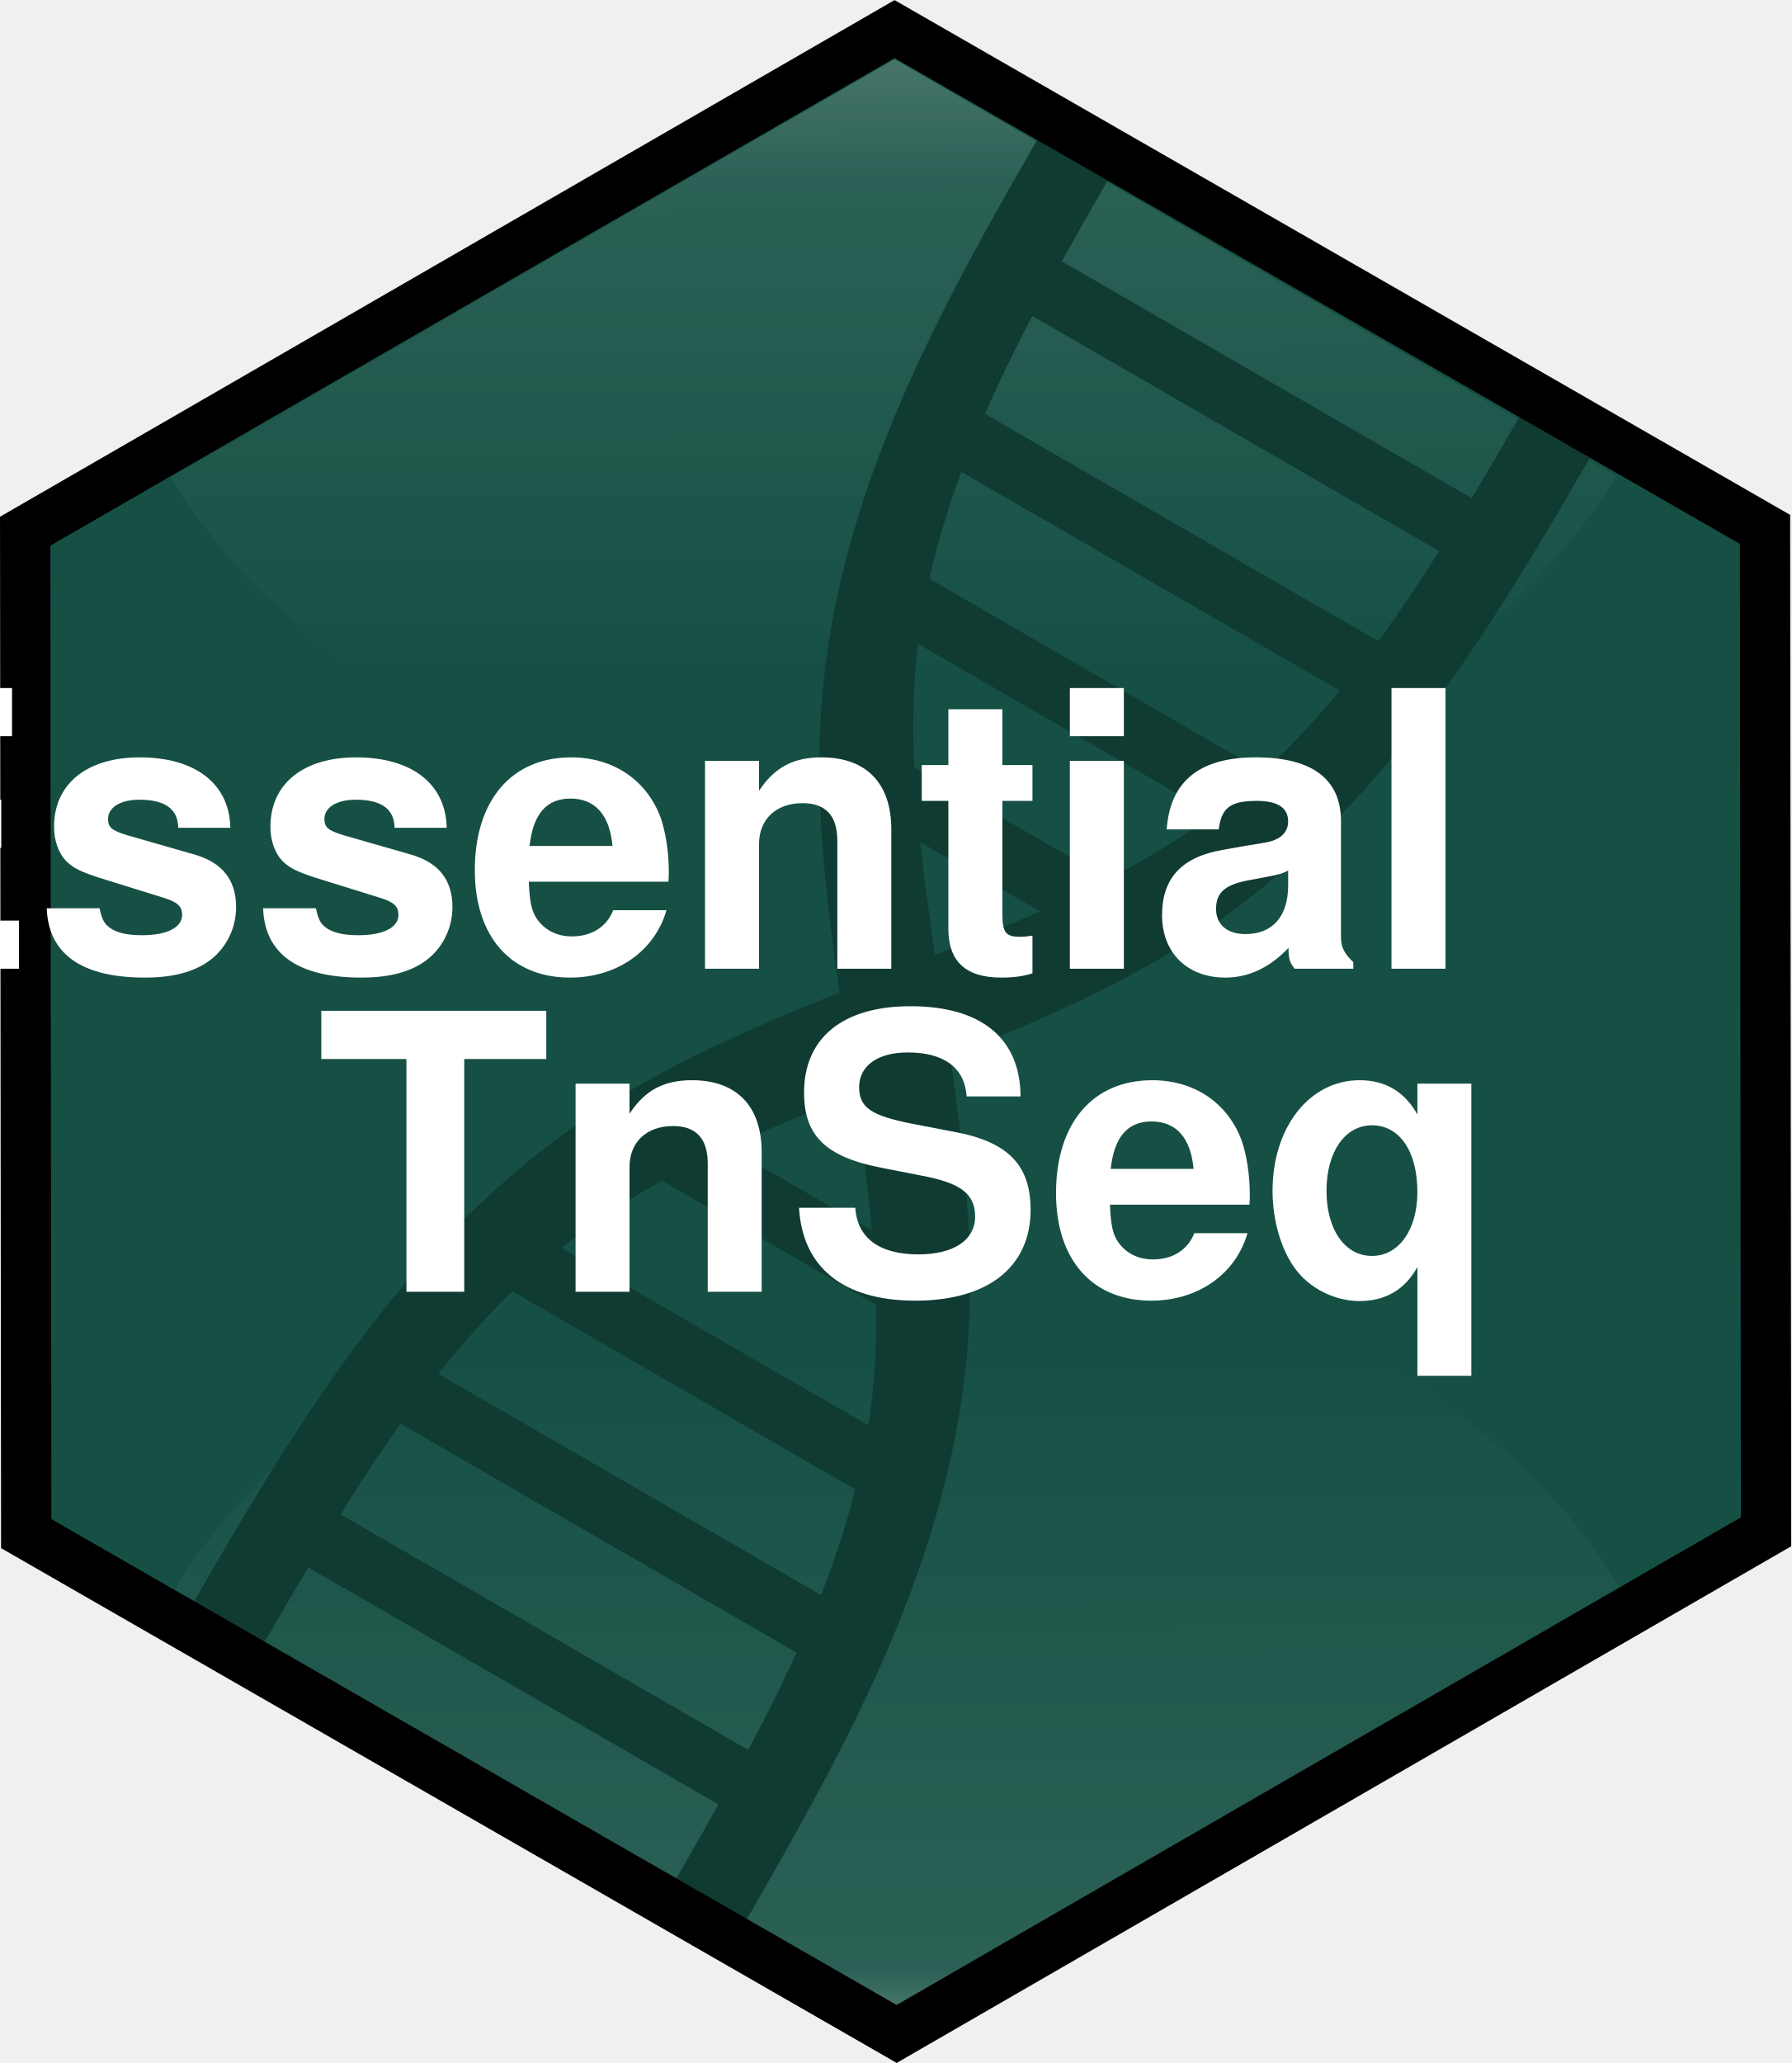
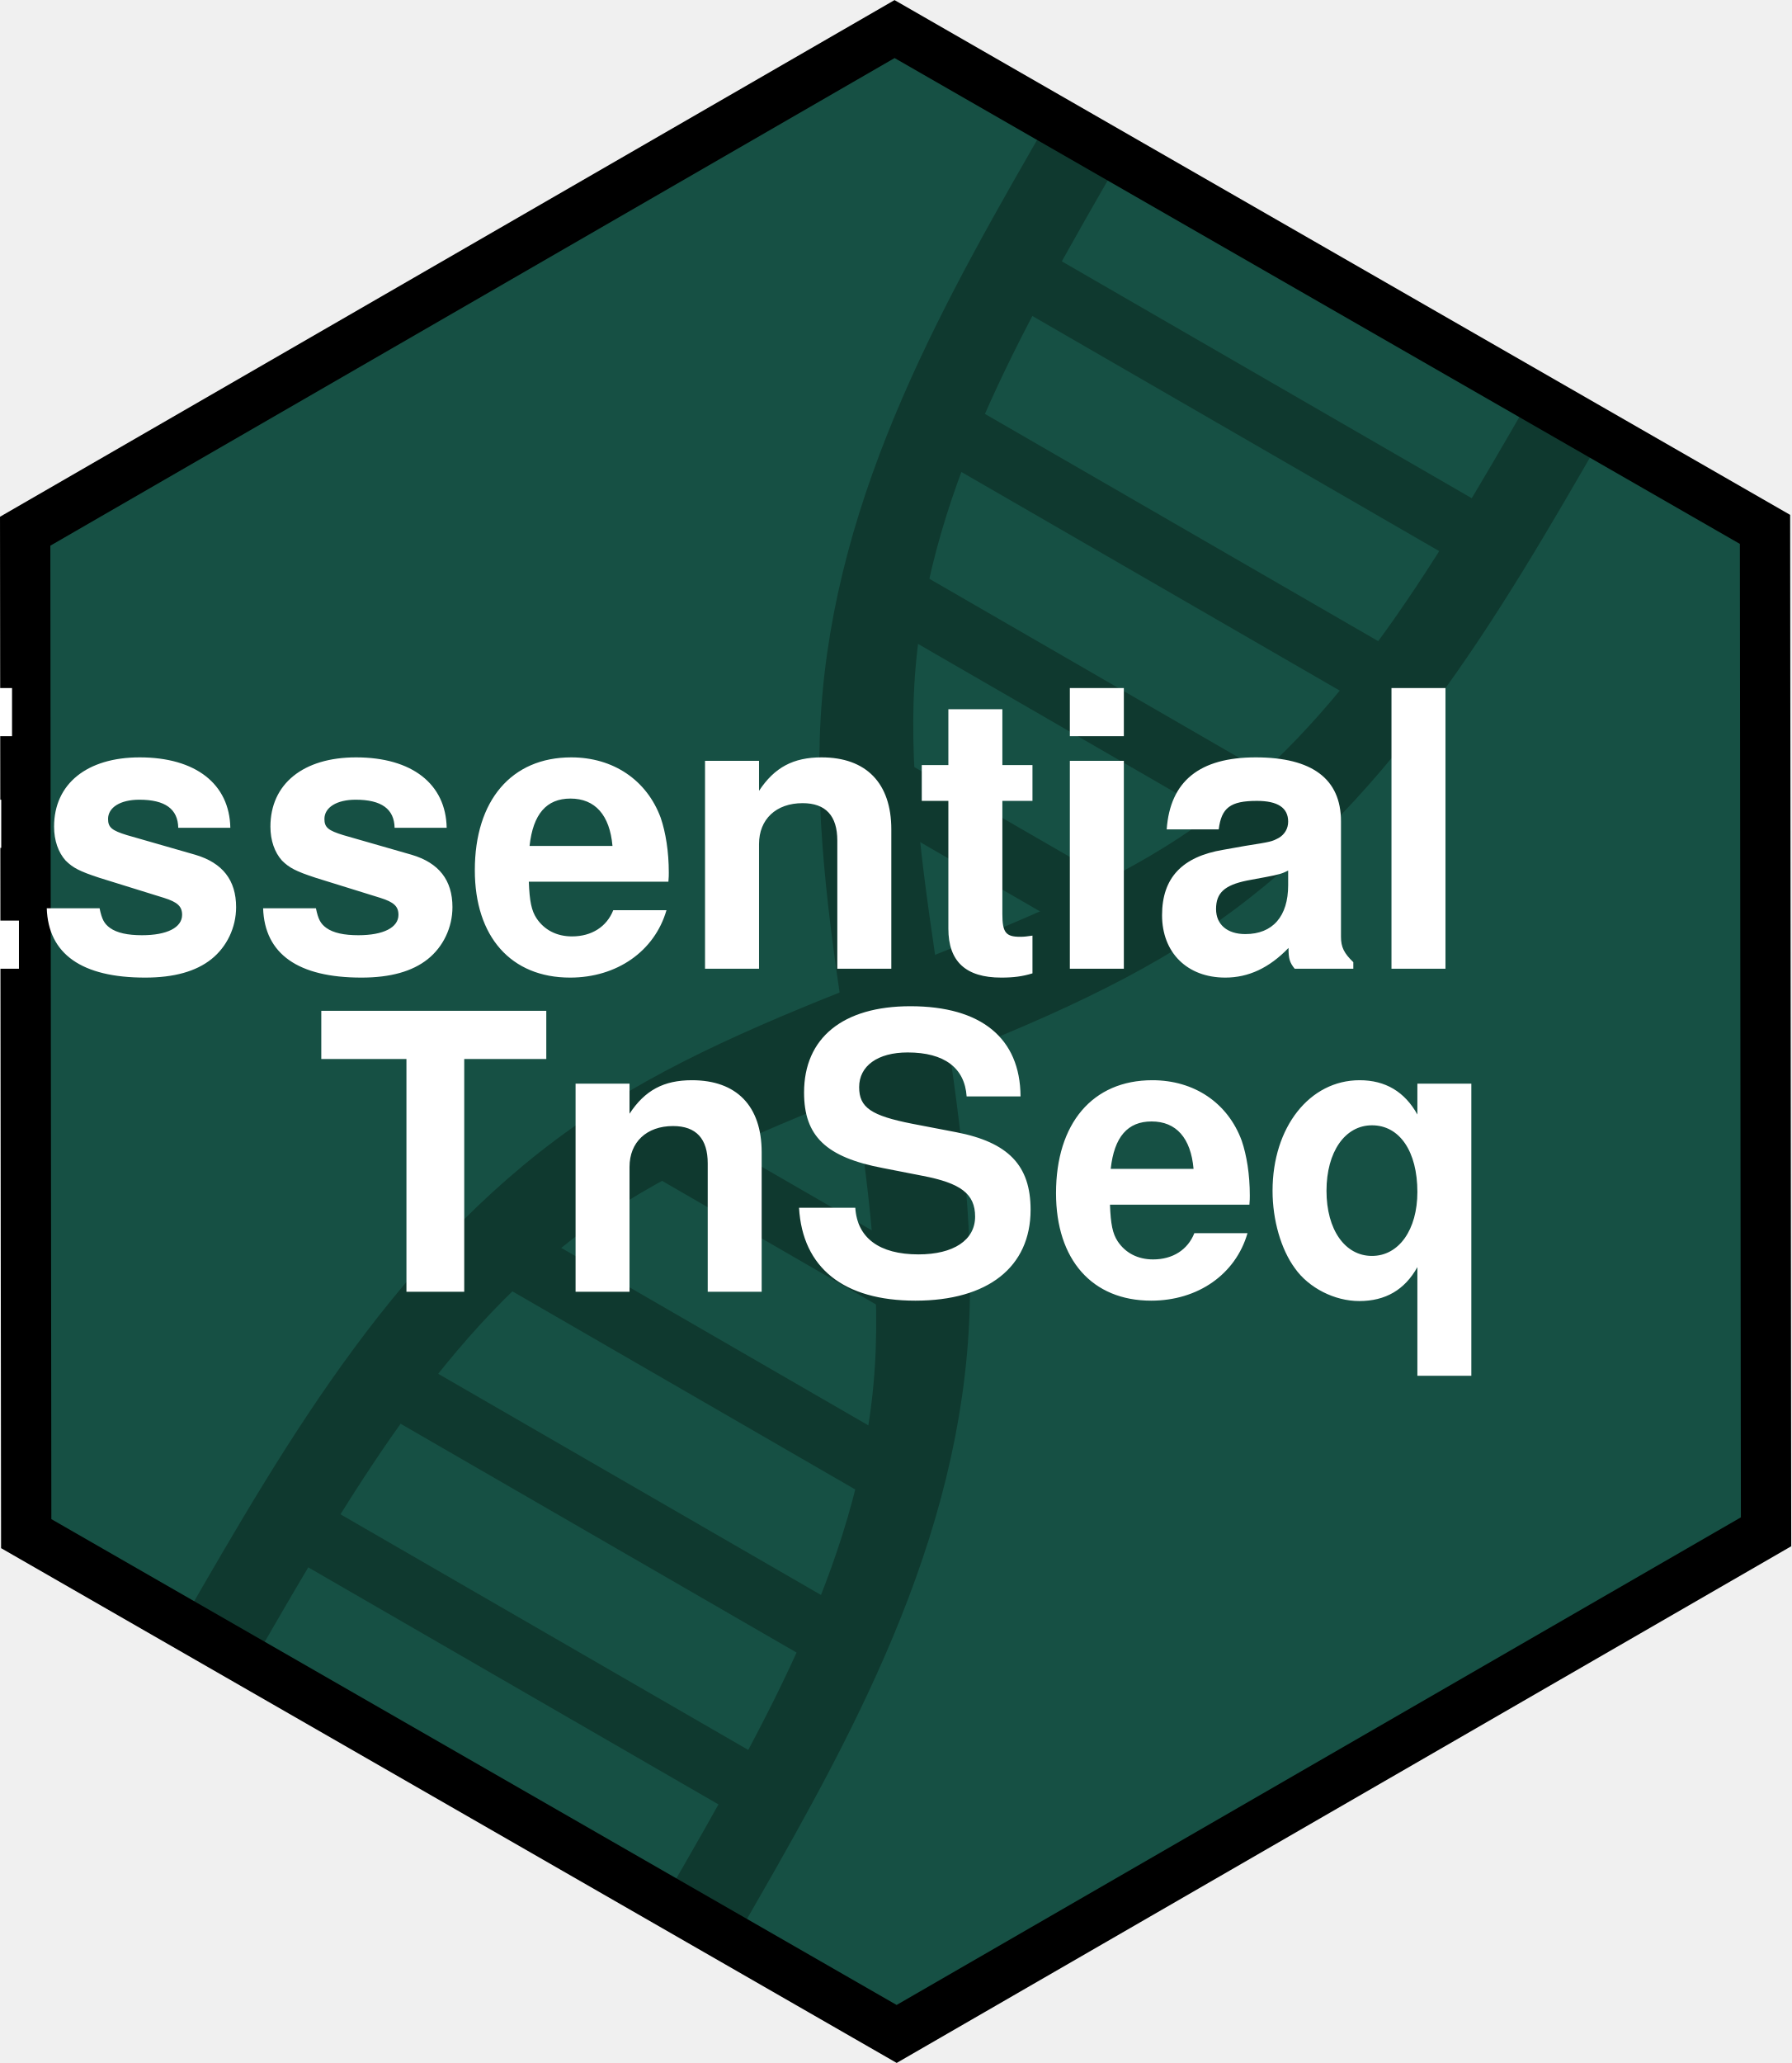
- <svg xmlns="http://www.w3.org/2000/svg" xmlns:xlink="http://www.w3.org/1999/xlink" height="8.55in" width="7.425in" version="1.1" viewBox="0 0 712.822 820.761" data-name="logo-dark" id="logo-dark">
+ <svg xmlns="http://www.w3.org/2000/svg" id="logo-dark" data-name="logo-dark" viewBox="0 0 712.822 820.761" version="1.1" width="7.425in" height="8.55in">
  <defs id="defs4">
-     <linearGradient id="linearGradient883" gradientUnits="userSpaceOnUse" x1="366.135" y1="974.39" x2="367.435" y2="510.87" gradientTransform="matrix(1,0,0,-1,0,852)">
-       <stop offset="0" style="stop-color:#FFFFFF;stop-opacity:0.83" id="stop877" />
-       <stop offset="0.057" style="stop-color:#FFFFFF;stop-opacity:0.37" id="stop879" />
-       <stop offset="1" style="stop-color:#FFFFFF;stop-opacity:0" id="stop881" />
+     <linearGradient gradientTransform="matrix(1,0,0,-1,0,852)" y2="510.87" x2="367.435" y1="974.39" x1="366.135" gradientUnits="userSpaceOnUse" id="linearGradient883">
+       <stop id="stop877" style="stop-color:#FFFFFF;stop-opacity:0.83" offset="0" />
+       <stop id="stop879" style="stop-color:#FFFFFF;stop-opacity:0.37" offset="0.057" />
+       <stop id="stop881" style="stop-color:#FFFFFF;stop-opacity:0" offset="1" />
    </linearGradient>
    <style id="style2">  
  .arch-path {
    fill: #323232;
  }
</style>
-     <linearGradient gradientTransform="matrix(1,0,0,-1,0,852)" y2="510.87" x2="367.435" y1="974.39" x1="366.135" gradientUnits="userSpaceOnUse" id="SVGID_1_">
-       <stop id="stop8" style="stop-color:#FFFFFF;stop-opacity:0.83" offset="0" />
-       <stop id="stop10" style="stop-color:#FFFFFF;stop-opacity:0.37" offset="0.203" />
-       <stop id="stop12" style="stop-color:#FFFFFF;stop-opacity:0" offset="1" />
+     <linearGradient id="SVGID_1_" gradientUnits="userSpaceOnUse" x1="366.135" y1="974.39" x2="367.435" y2="510.87" gradientTransform="matrix(1,0,0,-1,0,852)">
+       <stop offset="0" style="stop-color:#FFFFFF;stop-opacity:0.83" id="stop8" />
+       <stop offset="0.203" style="stop-color:#FFFFFF;stop-opacity:0.37" id="stop10" />
+       <stop offset="1" style="stop-color:#FFFFFF;stop-opacity:0" id="stop12" />
    </linearGradient>
-     <linearGradient gradientTransform="translate(-46.17046,-154.8211)" gradientUnits="userSpaceOnUse" y2="420.397" x2="402.493" y1="178.355" x1="401.711" id="linearGradient837" xlink:href="#SVGID_1_" />
-     <linearGradient gradientUnits="userSpaceOnUse" y2="435.255" x2="402.493" y1="178.355" x1="401.711" id="linearGradient837-4" xlink:href="#linearGradient883" gradientTransform="rotate(180,379.4337,488.3207)" />
  </defs>
-   <path transform="matrix(11.21448,0,0,11.18946,928.6184,157.6031)" d="M -20.136,40.381 -50.987,58.236 -81.875,40.446 -81.912,4.801 -51.061,-13.054 -20.173,4.736 Z" id="path818" style="opacity:1;fill:#165044;fill-opacity:1;stroke:none;stroke-width:1.785;stroke-linecap:butt;stroke-miterlimit:4;stroke-dasharray:none;stroke-dashoffset:0;stroke-opacity:1" />
-   <path style="opacity:0.25;fill:url(#linearGradient837-4);fill-opacity:1;fill-rule:nonzero" id="path15-9" d="m 357.306,493.686 c -128.2,0 -238.6,57 -287.8,138.8 l 287.2,165.8 v 0 l 288.1,-166.4 c -49.4,-81.5 -159.5,-138.2 -287.5,-138.2 z" class="st1" />
-   <path style="opacity:0.25;fill:url(#linearGradient837);fill-opacity:1;fill-rule:nonzero" id="path15" d="m 355.391,328.134 c 128.2,0 238.6,-57 287.8,-138.8 l -287.2,-165.8 v 0 L 67.891,189.934 c 49.4,81.5 159.5,138.2 287.5,138.2 z" class="st1" />
-   <g transform="matrix(1.324137,0.7650217,-1.165087,2.019391,1714.536,802.9144)" id="g912" style="stroke:#103b32;stroke-width:0.757;stroke-opacity:1">
-     <path id="path892" d="m -969.651,269.679 h 139.583" style="fill:none;fill-opacity:1;stroke:#103b32;stroke-width:10.592;stroke-linecap:round;stroke-linejoin:round;stroke-miterlimit:4;stroke-dasharray:none;stroke-opacity:1" />
-     <path id="path894" d="m -934.071,182.35 h 67.641" style="fill:none;fill-opacity:1;stroke:#103b32;stroke-width:10.592;stroke-linecap:round;stroke-linejoin:round;stroke-miterlimit:4;stroke-dasharray:none;stroke-opacity:1" />
-     <path id="path896" d="m -958.313,211.46 h 117.297" style="fill:none;fill-opacity:1;stroke:#103b32;stroke-width:10.592;stroke-linecap:round;stroke-linejoin:round;stroke-miterlimit:4;stroke-dasharray:none;stroke-opacity:1" />
-     <path id="path898" d="M -968.478,240.57 H -831.828" style="fill:none;fill-opacity:1;stroke:#103b32;stroke-width:10.592;stroke-linecap:round;stroke-linejoin:round;stroke-miterlimit:4;stroke-dasharray:none;stroke-opacity:1" />
-     <path style="fill:none;fill-opacity:1;stroke:#103b32;stroke-width:10.592;stroke-linecap:round;stroke-linejoin:round;stroke-miterlimit:4;stroke-dasharray:none;stroke-opacity:1" d="m -969.651,22.93 h 139.583" id="path900" />
-     <path style="fill:none;fill-opacity:1;stroke:#103b32;stroke-width:10.592;stroke-linecap:round;stroke-linejoin:round;stroke-miterlimit:4;stroke-dasharray:none;stroke-opacity:1" d="m -934.071,110.259 h 67.641" id="path902" />
-     <path style="fill:none;fill-opacity:1;stroke:#103b32;stroke-width:10.592;stroke-linecap:round;stroke-linejoin:round;stroke-miterlimit:4;stroke-dasharray:none;stroke-opacity:1" d="m -958.313,81.149 h 117.297" id="path904" />
-     <path style="fill:none;fill-opacity:1;stroke:#103b32;stroke-width:10.592;stroke-linecap:round;stroke-linejoin:round;stroke-miterlimit:4;stroke-dasharray:none;stroke-opacity:1" d="M -968.478,52.039 H -831.828" id="path906" />
-     <path id="path908" d="m -826.234,-2.618 c 0,35.156 0,70.311 -24.123,101.815 -24.123,31.504 -72.365,59.357 -96.486,91.113 -24.121,31.756 -24.121,67.413 -24.121,103.07" style="fill:none;fill-opacity:1;stroke:#103b32;stroke-width:21.184;stroke-linecap:butt;stroke-linejoin:miter;stroke-miterlimit:4;stroke-dasharray:none;stroke-opacity:1" />
-     <path style="fill:none;stroke:#103b32;stroke-width:21.184;stroke-linecap:butt;stroke-linejoin:miter;stroke-miterlimit:4;stroke-dasharray:none;stroke-opacity:1" d="m -970.965,-2.765 c 0,35.205 0,70.409 24.123,101.938 24.123,31.529 72.365,59.382 96.486,91.138 24.121,31.756 24.121,67.413 24.121,103.07" id="path910" />
+   <path style="opacity:1;fill:#165044;fill-opacity:1;stroke:none;stroke-width:1.785;stroke-linecap:butt;stroke-miterlimit:4;stroke-dasharray:none;stroke-dashoffset:0;stroke-opacity:1" id="path818" d="M -20.136,40.381 -50.987,58.236 -81.875,40.446 -81.912,4.801 -51.061,-13.054 -20.173,4.736 Z" transform="matrix(11.21448,0,0,11.18946,928.6184,157.6031)" />
+   <g style="stroke:#0f392f;stroke-width:0.757;stroke-opacity:1" id="g912" transform="matrix(1.324137,0.7650217,-1.165087,2.019391,1714.536,802.9144)">
+     <path style="fill:none;fill-opacity:1;stroke:#0f392f;stroke-width:10.592;stroke-linecap:round;stroke-linejoin:round;stroke-miterlimit:4;stroke-dasharray:none;stroke-opacity:1" d="m -969.651,269.679 h 139.583" id="path892" />
+     <path style="fill:none;fill-opacity:1;stroke:#0f392f;stroke-width:10.592;stroke-linecap:round;stroke-linejoin:round;stroke-miterlimit:4;stroke-dasharray:none;stroke-opacity:1" d="m -934.071,182.35 h 67.641" id="path894" />
+     <path style="fill:none;fill-opacity:1;stroke:#0f392f;stroke-width:10.592;stroke-linecap:round;stroke-linejoin:round;stroke-miterlimit:4;stroke-dasharray:none;stroke-opacity:1" d="m -958.313,211.46 h 117.297" id="path896" />
+     <path style="fill:none;fill-opacity:1;stroke:#0f392f;stroke-width:10.592;stroke-linecap:round;stroke-linejoin:round;stroke-miterlimit:4;stroke-dasharray:none;stroke-opacity:1" d="M -968.478,240.57 H -831.828" id="path898" />
+     <path id="path900" d="m -969.651,22.93 h 139.583" style="fill:none;fill-opacity:1;stroke:#0f392f;stroke-width:10.592;stroke-linecap:round;stroke-linejoin:round;stroke-miterlimit:4;stroke-dasharray:none;stroke-opacity:1" />
+     <path id="path902" d="m -934.071,110.259 h 67.641" style="fill:none;fill-opacity:1;stroke:#0f392f;stroke-width:10.592;stroke-linecap:round;stroke-linejoin:round;stroke-miterlimit:4;stroke-dasharray:none;stroke-opacity:1" />
+     <path id="path904" d="m -958.313,81.149 h 117.297" style="fill:none;fill-opacity:1;stroke:#0f392f;stroke-width:10.592;stroke-linecap:round;stroke-linejoin:round;stroke-miterlimit:4;stroke-dasharray:none;stroke-opacity:1" />
+     <path id="path906" d="M -968.478,52.039 H -831.828" style="fill:none;fill-opacity:1;stroke:#0f392f;stroke-width:10.592;stroke-linecap:round;stroke-linejoin:round;stroke-miterlimit:4;stroke-dasharray:none;stroke-opacity:1" />
+     <path style="fill:none;fill-opacity:1;stroke:#0f392f;stroke-width:21.184;stroke-linecap:butt;stroke-linejoin:miter;stroke-miterlimit:4;stroke-dasharray:none;stroke-opacity:1" d="m -826.234,-2.618 c 0,35.156 0,70.311 -24.123,101.815 -24.123,31.504 -72.365,59.357 -96.486,91.113 -24.121,31.756 -24.121,67.413 -24.121,103.07" id="path908" />
+     <path id="path910" d="m -970.965,-2.765 c 0,35.205 0,70.409 24.123,101.938 24.123,31.529 72.365,59.382 96.486,91.138 24.121,31.756 24.121,67.413 24.121,103.07" style="fill:none;stroke:#0f392f;stroke-width:21.184;stroke-linecap:butt;stroke-linejoin:miter;stroke-miterlimit:4;stroke-dasharray:none;stroke-opacity:1" />
  </g>
-   <path style="opacity:1;fill:none;fill-opacity:1;stroke:#000000;stroke-width:1.785;stroke-linecap:butt;stroke-miterlimit:4;stroke-dasharray:none;stroke-dashoffset:0;stroke-opacity:1" id="path1010" d="M -20.136,40.381 -50.987,58.236 -81.875,40.446 -81.912,4.801 -51.061,-13.054 -20.173,4.736 Z" transform="matrix(11.21448,0,0,11.18946,928.6184,157.6031)" />
-   <g transform="translate(-44.25081,-156.0314)" id="g849">
-     <text transform="scale(0.9999226,1.000077)" xml:space="preserve" style="font-style:normal;font-variant:normal;font-weight:bold;font-stretch:normal;font-size:153.333px;line-height:1.25;font-family:Helvetica;-inkscape-font-specification:'Helvetica, Bold';font-variant-ligatures:normal;font-variant-caps:normal;font-variant-numeric:normal;font-variant-east-asian:normal;text-align:start;letter-spacing:0px;word-spacing:0px;writing-mode:lr-tb;text-anchor:start;fill:#ffffff;fill-opacity:1;stroke:none;stroke-width:3;stroke-miterlimit:4;stroke-dasharray:none" x="169.982" y="669.918" id="text843">
-       <tspan id="tspan841" x="169.982" y="669.918" style="font-style:normal;font-variant:normal;font-weight:bold;font-stretch:normal;font-size:153.333px;font-family:Helvetica;-inkscape-font-specification:'Helvetica, Bold';font-variant-ligatures:normal;font-variant-caps:normal;font-variant-numeric:normal;font-variant-east-asian:normal;fill:#ffffff;stroke:none;stroke-width:3;stroke-miterlimit:4;stroke-dasharray:none">TnSeq</tspan>
+   <path transform="matrix(11.21448,0,0,11.18946,928.6184,157.6031)" d="M -20.136,40.381 -50.987,58.236 -81.875,40.446 -81.912,4.801 -51.061,-13.054 -20.173,4.736 Z" id="path1010" style="opacity:1;fill:none;fill-opacity:1;stroke:#000000;stroke-width:1.785;stroke-linecap:butt;stroke-miterlimit:4;stroke-dasharray:none;stroke-dashoffset:0;stroke-opacity:1" />
+   <g id="g849" transform="translate(-44.25081,-156.0314)">
+     <text id="text843" y="669.918" x="169.982" style="font-style:normal;font-variant:normal;font-weight:bold;font-stretch:normal;font-size:153.333px;line-height:1.25;font-family:Helvetica;-inkscape-font-specification:'Helvetica, Bold';font-variant-ligatures:normal;font-variant-caps:normal;font-variant-numeric:normal;font-variant-east-asian:normal;text-align:start;letter-spacing:0px;word-spacing:0px;writing-mode:lr-tb;text-anchor:start;fill:#ffffff;fill-opacity:1;stroke:none;stroke-width:3;stroke-miterlimit:4;stroke-dasharray:none" xml:space="preserve" transform="scale(0.9999226,1.000077)">
+       <tspan style="font-style:normal;font-variant:normal;font-weight:bold;font-stretch:normal;font-size:153.333px;font-family:Helvetica;-inkscape-font-specification:'Helvetica, Bold';font-variant-ligatures:normal;font-variant-caps:normal;font-variant-numeric:normal;font-variant-east-asian:normal;fill:#ffffff;stroke:none;stroke-width:3;stroke-miterlimit:4;stroke-dasharray:none" y="669.918" x="169.982" id="tspan841">TnSeq</tspan>
    </text>
-     <text xml:space="preserve" style="font-style:normal;font-variant:normal;font-weight:bold;font-stretch:normal;font-size:153.333px;line-height:1.25;font-family:Helvetica;-inkscape-font-specification:'Helvetica, Bold';font-variant-ligatures:normal;font-variant-caps:normal;font-variant-numeric:normal;font-variant-east-asian:normal;text-align:center;letter-spacing:0px;word-spacing:0px;writing-mode:lr-tb;text-anchor:middle;fill:#ffffff;fill-opacity:1;stroke:none;stroke-width:3.234;stroke-miterlimit:4;stroke-dasharray:none" x="399.518" y="541.925" id="text819" transform="scale(1.000893,0.9991076)">
-       <tspan id="tspan839" x="399.518" y="541.925" style="font-style:normal;font-variant:normal;font-weight:bold;font-stretch:normal;font-size:153.333px;font-family:Helvetica;-inkscape-font-specification:'Helvetica, Bold';font-variant-ligatures:normal;font-variant-caps:normal;font-variant-numeric:normal;font-variant-east-asian:normal;stroke:none;stroke-width:3.234;stroke-miterlimit:4;stroke-dasharray:none">Essential</tspan>
+     <text transform="scale(1.000893,0.9991076)" id="text819" y="541.925" x="399.518" style="font-style:normal;font-variant:normal;font-weight:bold;font-stretch:normal;font-size:153.333px;line-height:1.25;font-family:Helvetica;-inkscape-font-specification:'Helvetica, Bold';font-variant-ligatures:normal;font-variant-caps:normal;font-variant-numeric:normal;font-variant-east-asian:normal;text-align:center;letter-spacing:0px;word-spacing:0px;writing-mode:lr-tb;text-anchor:middle;fill:#ffffff;fill-opacity:1;stroke:none;stroke-width:3.234;stroke-miterlimit:4;stroke-dasharray:none" xml:space="preserve">
+       <tspan style="font-style:normal;font-variant:normal;font-weight:bold;font-stretch:normal;font-size:153.333px;font-family:Helvetica;-inkscape-font-specification:'Helvetica, Bold';font-variant-ligatures:normal;font-variant-caps:normal;font-variant-numeric:normal;font-variant-east-asian:normal;stroke:none;stroke-width:3.234;stroke-miterlimit:4;stroke-dasharray:none" y="541.925" x="399.518" id="tspan839">Essential</tspan>
    </text>
  </g>
</svg>
